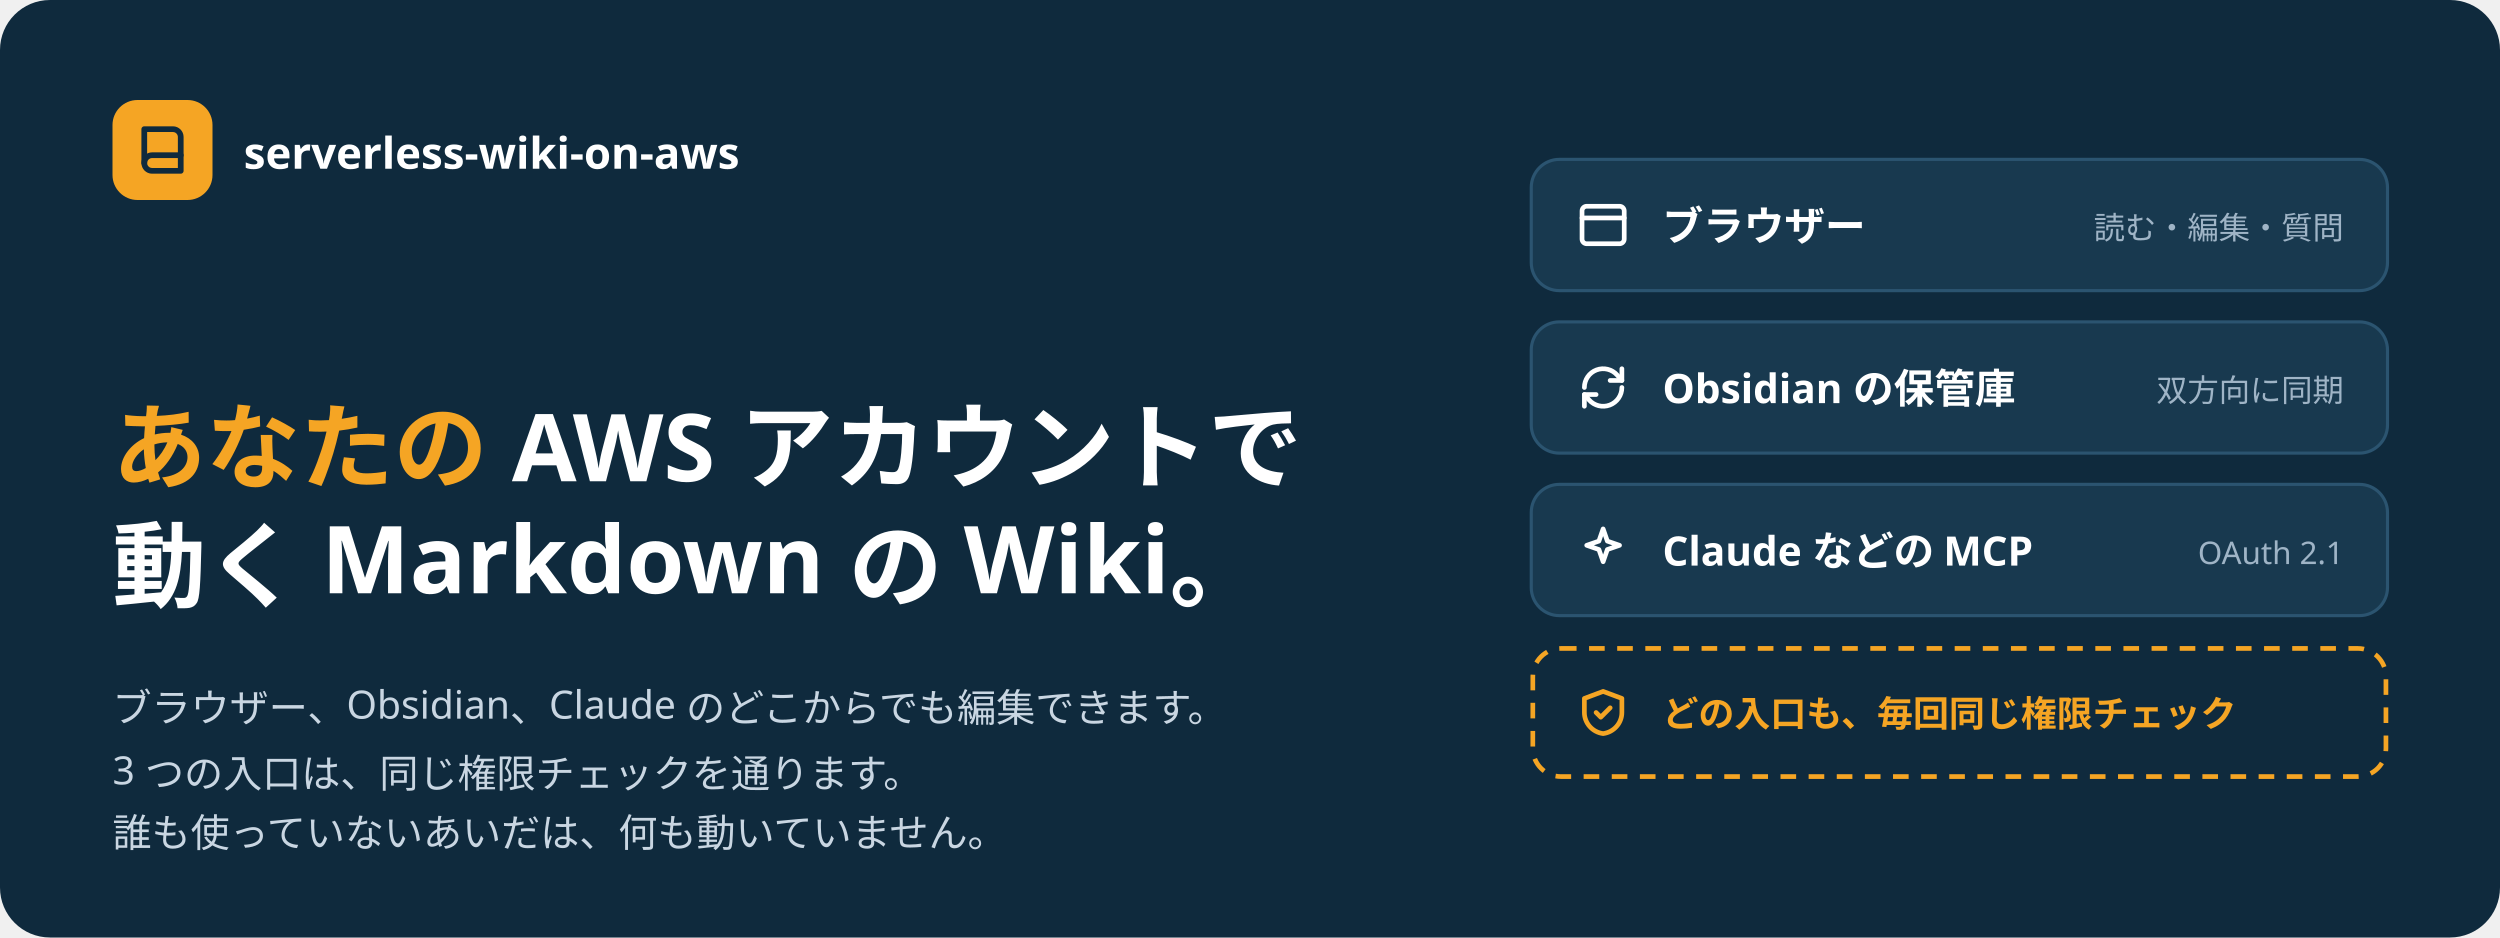
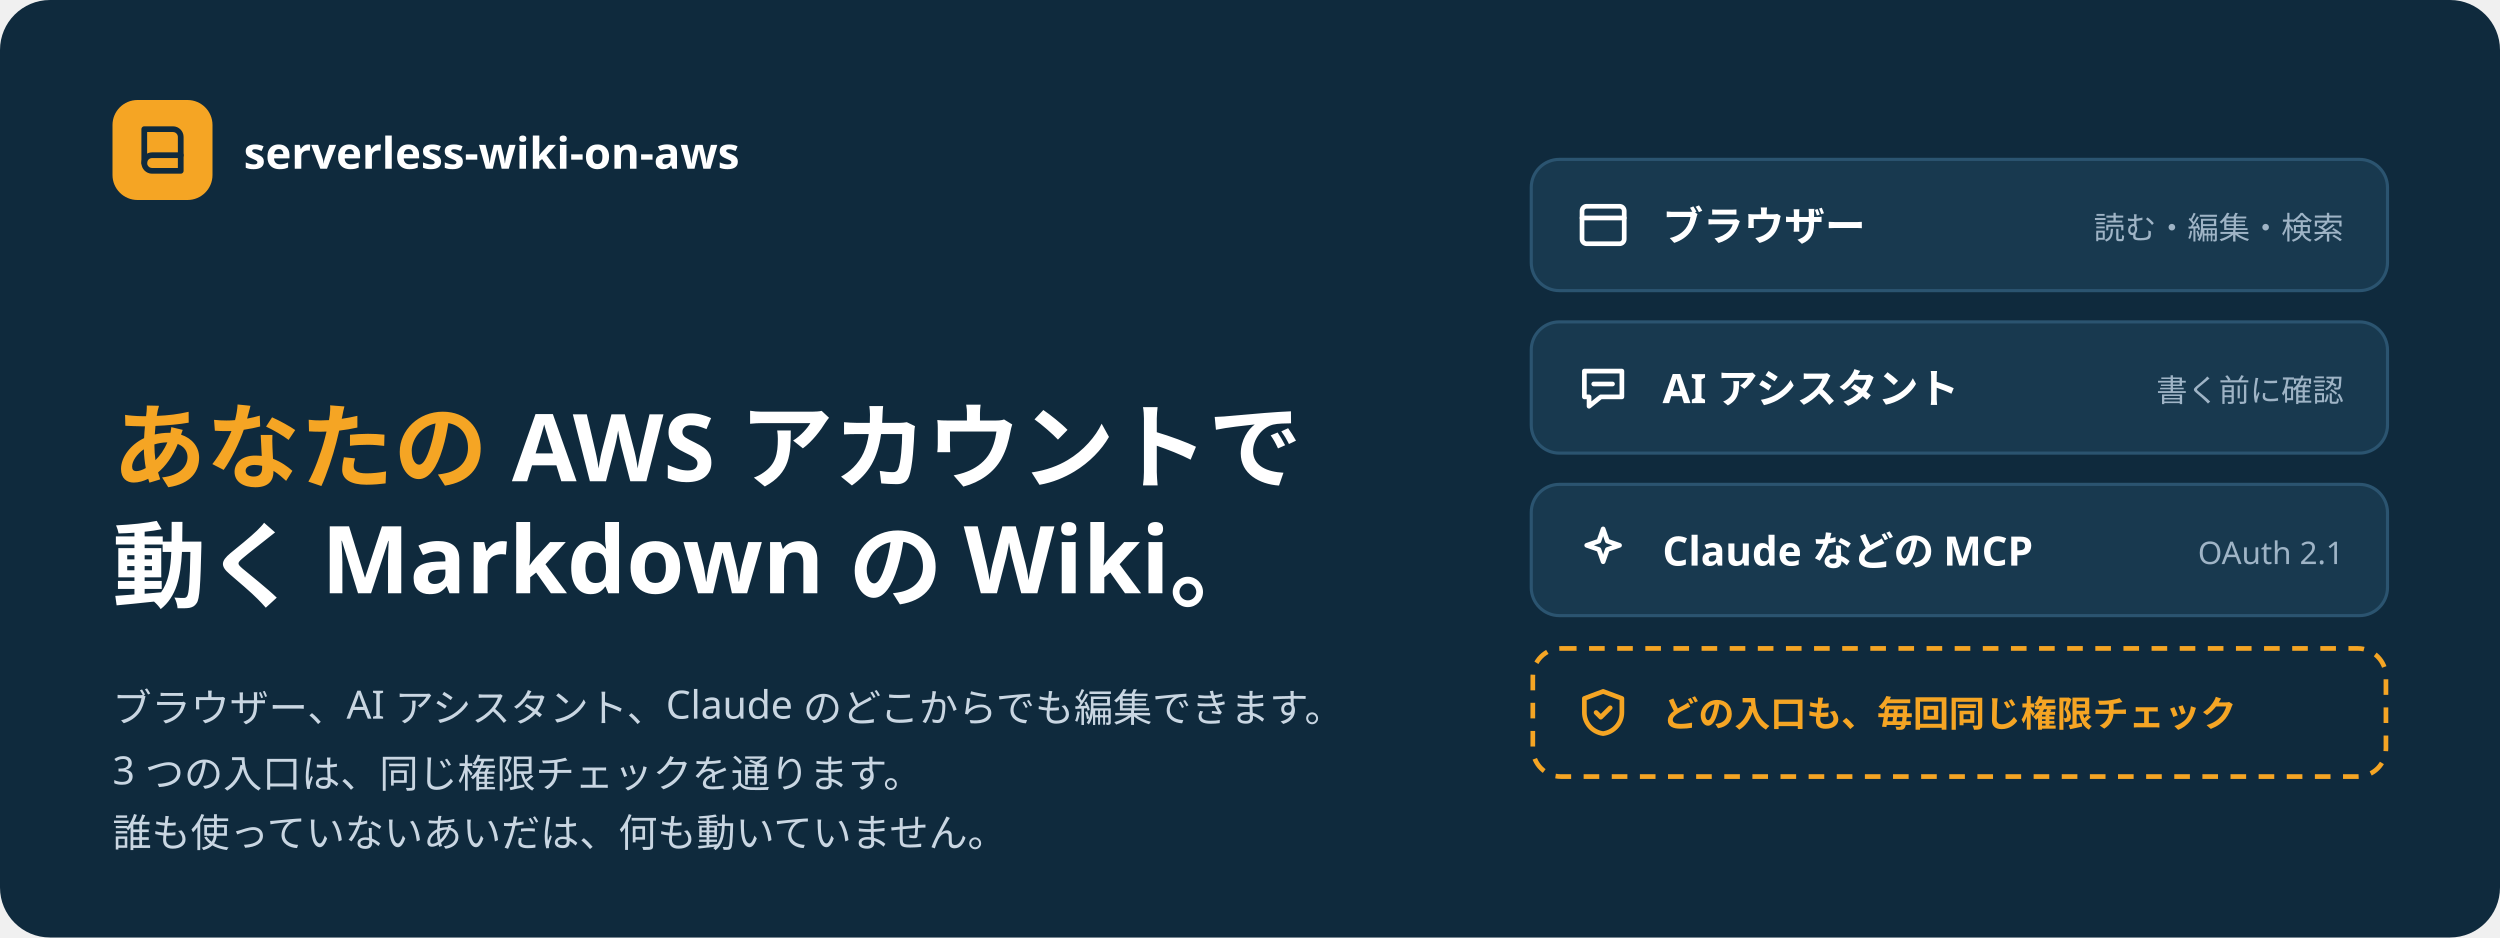
<svg xmlns="http://www.w3.org/2000/svg" width="1600" height="600" viewBox="0 0 1600 600" role="img" aria-labelledby="t" font-family="-apple-system, BlinkMacSystemFont, 'Segoe UI', 'Hiragino Sans', 'Hiragino Kaku Gothic ProN', 'Noto Sans JP', 'Noto Sans', Helvetica, Arial, sans-serif">
  <rect width="1600" height="600" rx="32" fill="#0F2A3D" />
  <rect x="72" y="64" width="64" height="64" rx="16" fill="#F5A524" />
  <g transform="translate(84 76) scale(1.6667)" fill="none" stroke="#0F2A3D" stroke-width="2.2" stroke-linecap="round" stroke-linejoin="round">
    <path d="M5 4h11a3 3 0 0 1 3 3v13H8a3 3 0 0 1-3-3z" />
    <path d="M5 17a3 3 0 0 1 3-3h11" />
  </g>
  <text x="156" y="108" font-size="28" font-weight="700" fill="#FFFFFF" text-anchor="start">serverless-wiki-on-aws</text>
  <text x="72" y="308" font-size="60" font-weight="700" fill="#FFFFFF" text-anchor="start">
    <tspan fill="#F5A524">あなたの</tspan> AWS アカウントで</text>
  <text x="72" y="384" font-size="60" font-weight="700" fill="#FFFFFF" text-anchor="start">動く Markdown の Wiki。</text>
-   <text x="72" y="462" font-size="25" font-weight="400" fill="#C9D6E2" text-anchor="start">ブラウザー、Obsidian、Claude のどこからでも編集できます。</text>
+   <text x="72" y="462" font-size="25" font-weight="400" fill="#C9D6E2" text-anchor="start">ブラウザー、AI アシスタント、Claude のどこからでも編集できます。</text>
  <text x="72" y="502" font-size="25" font-weight="400" fill="#C9D6E2" text-anchor="start">3 つの入口は、同じ権限チェックを通ります。</text>
  <text x="72" y="542" font-size="25" font-weight="400" fill="#C9D6E2" text-anchor="start">誰も使っていないあいだは、何も動いていません。</text>
  <rect x="980" y="102" width="548" height="84" rx="18" fill="#18394F" stroke="#2B5470" stroke-width="2" />
  <g transform="translate(1008 126) scale(1.5)" fill="none" stroke="#FFFFFF" stroke-width="2.0" stroke-linecap="round" stroke-linejoin="round">
    <rect x="3" y="4" width="18" height="16" rx="2" />
    <path d="M3 9h18" />
  </g>
  <text x="1064" y="154" font-size="26" font-weight="600" fill="#FFFFFF" text-anchor="start">ブラウザー</text>
-   <text x="1500" y="153" font-size="20" font-weight="400" fill="#9FB4C6" text-anchor="end">読む・編集・質問</text>
+   <text x="1500" y="153" font-size="20" font-weight="400" fill="#9FB4C6" text-anchor="end">読む・編集・検索</text>
  <rect x="980" y="206" width="548" height="84" rx="18" fill="#18394F" stroke="#2B5470" stroke-width="2" />
  <g transform="translate(1008 230) scale(1.5)" fill="none" stroke="#FFFFFF" stroke-width="2.0" stroke-linecap="round" stroke-linejoin="round">
-     <path d="M4 12a8 8 0 0 1 14-5.3L20 9" />
-     <path d="M20 4v5h-5" />
-     <path d="M20 12a8 8 0 0 1-14 5.3L4 15" />
-     <path d="M4 20v-5h5" />
+     <path d="M4 5h16v11h-9l-5 4v-4H4z" />
+     <path d="M8 10.5h8" />
  </g>
-   <text x="1064" y="258" font-size="26" font-weight="600" fill="#FFFFFF" text-anchor="start">Obsidian の保管庫</text>
-   <text x="1500" y="257" font-size="20" font-weight="400" fill="#9FB4C6" text-anchor="end">双方向に同期</text>
+   <text x="1064" y="258" font-size="26" font-weight="600" fill="#FFFFFF" text-anchor="start">AI アシスタント</text>
+   <text x="1500" y="257" font-size="20" font-weight="400" fill="#9FB4C6" text-anchor="end">書く前に確認</text>
  <rect x="980" y="310" width="548" height="84" rx="18" fill="#18394F" stroke="#2B5470" stroke-width="2" />
  <g transform="translate(1008 334) scale(1.5)" fill="none" stroke="#FFFFFF" stroke-width="2.0" stroke-linecap="round" stroke-linejoin="round">
    <path d="M12 3l1.8 5.2L19 10l-5.2 1.8L12 17l-1.8-5.2L5 10l5.2-1.8z" />
  </g>
  <text x="1064" y="362" font-size="26" font-weight="600" fill="#FFFFFF" text-anchor="start">Claude などの MCP</text>
  <text x="1500" y="361" font-size="20" font-weight="400" fill="#9FB4C6" text-anchor="end">OAuth 2.1</text>
  <rect x="981" y="415" width="546" height="82" rx="18" fill="none" stroke="#F5A524" stroke-width="3" stroke-dasharray="10 8" />
  <g transform="translate(1008 438) scale(1.5)" fill="none" stroke="#F5A524" stroke-width="2.0" stroke-linecap="round" stroke-linejoin="round">
    <path d="M12 3l8 3v6c0 4.5-3.4 8.4-8 9-4.6-.6-8-4.5-8-9V6z" />
    <path d="M9 12l2 2 4-4" />
  </g>
  <text x="1064" y="465" font-size="23" font-weight="700" fill="#F5A524" text-anchor="start">どの入口も、毎回同じ権限チェック</text>
</svg>
